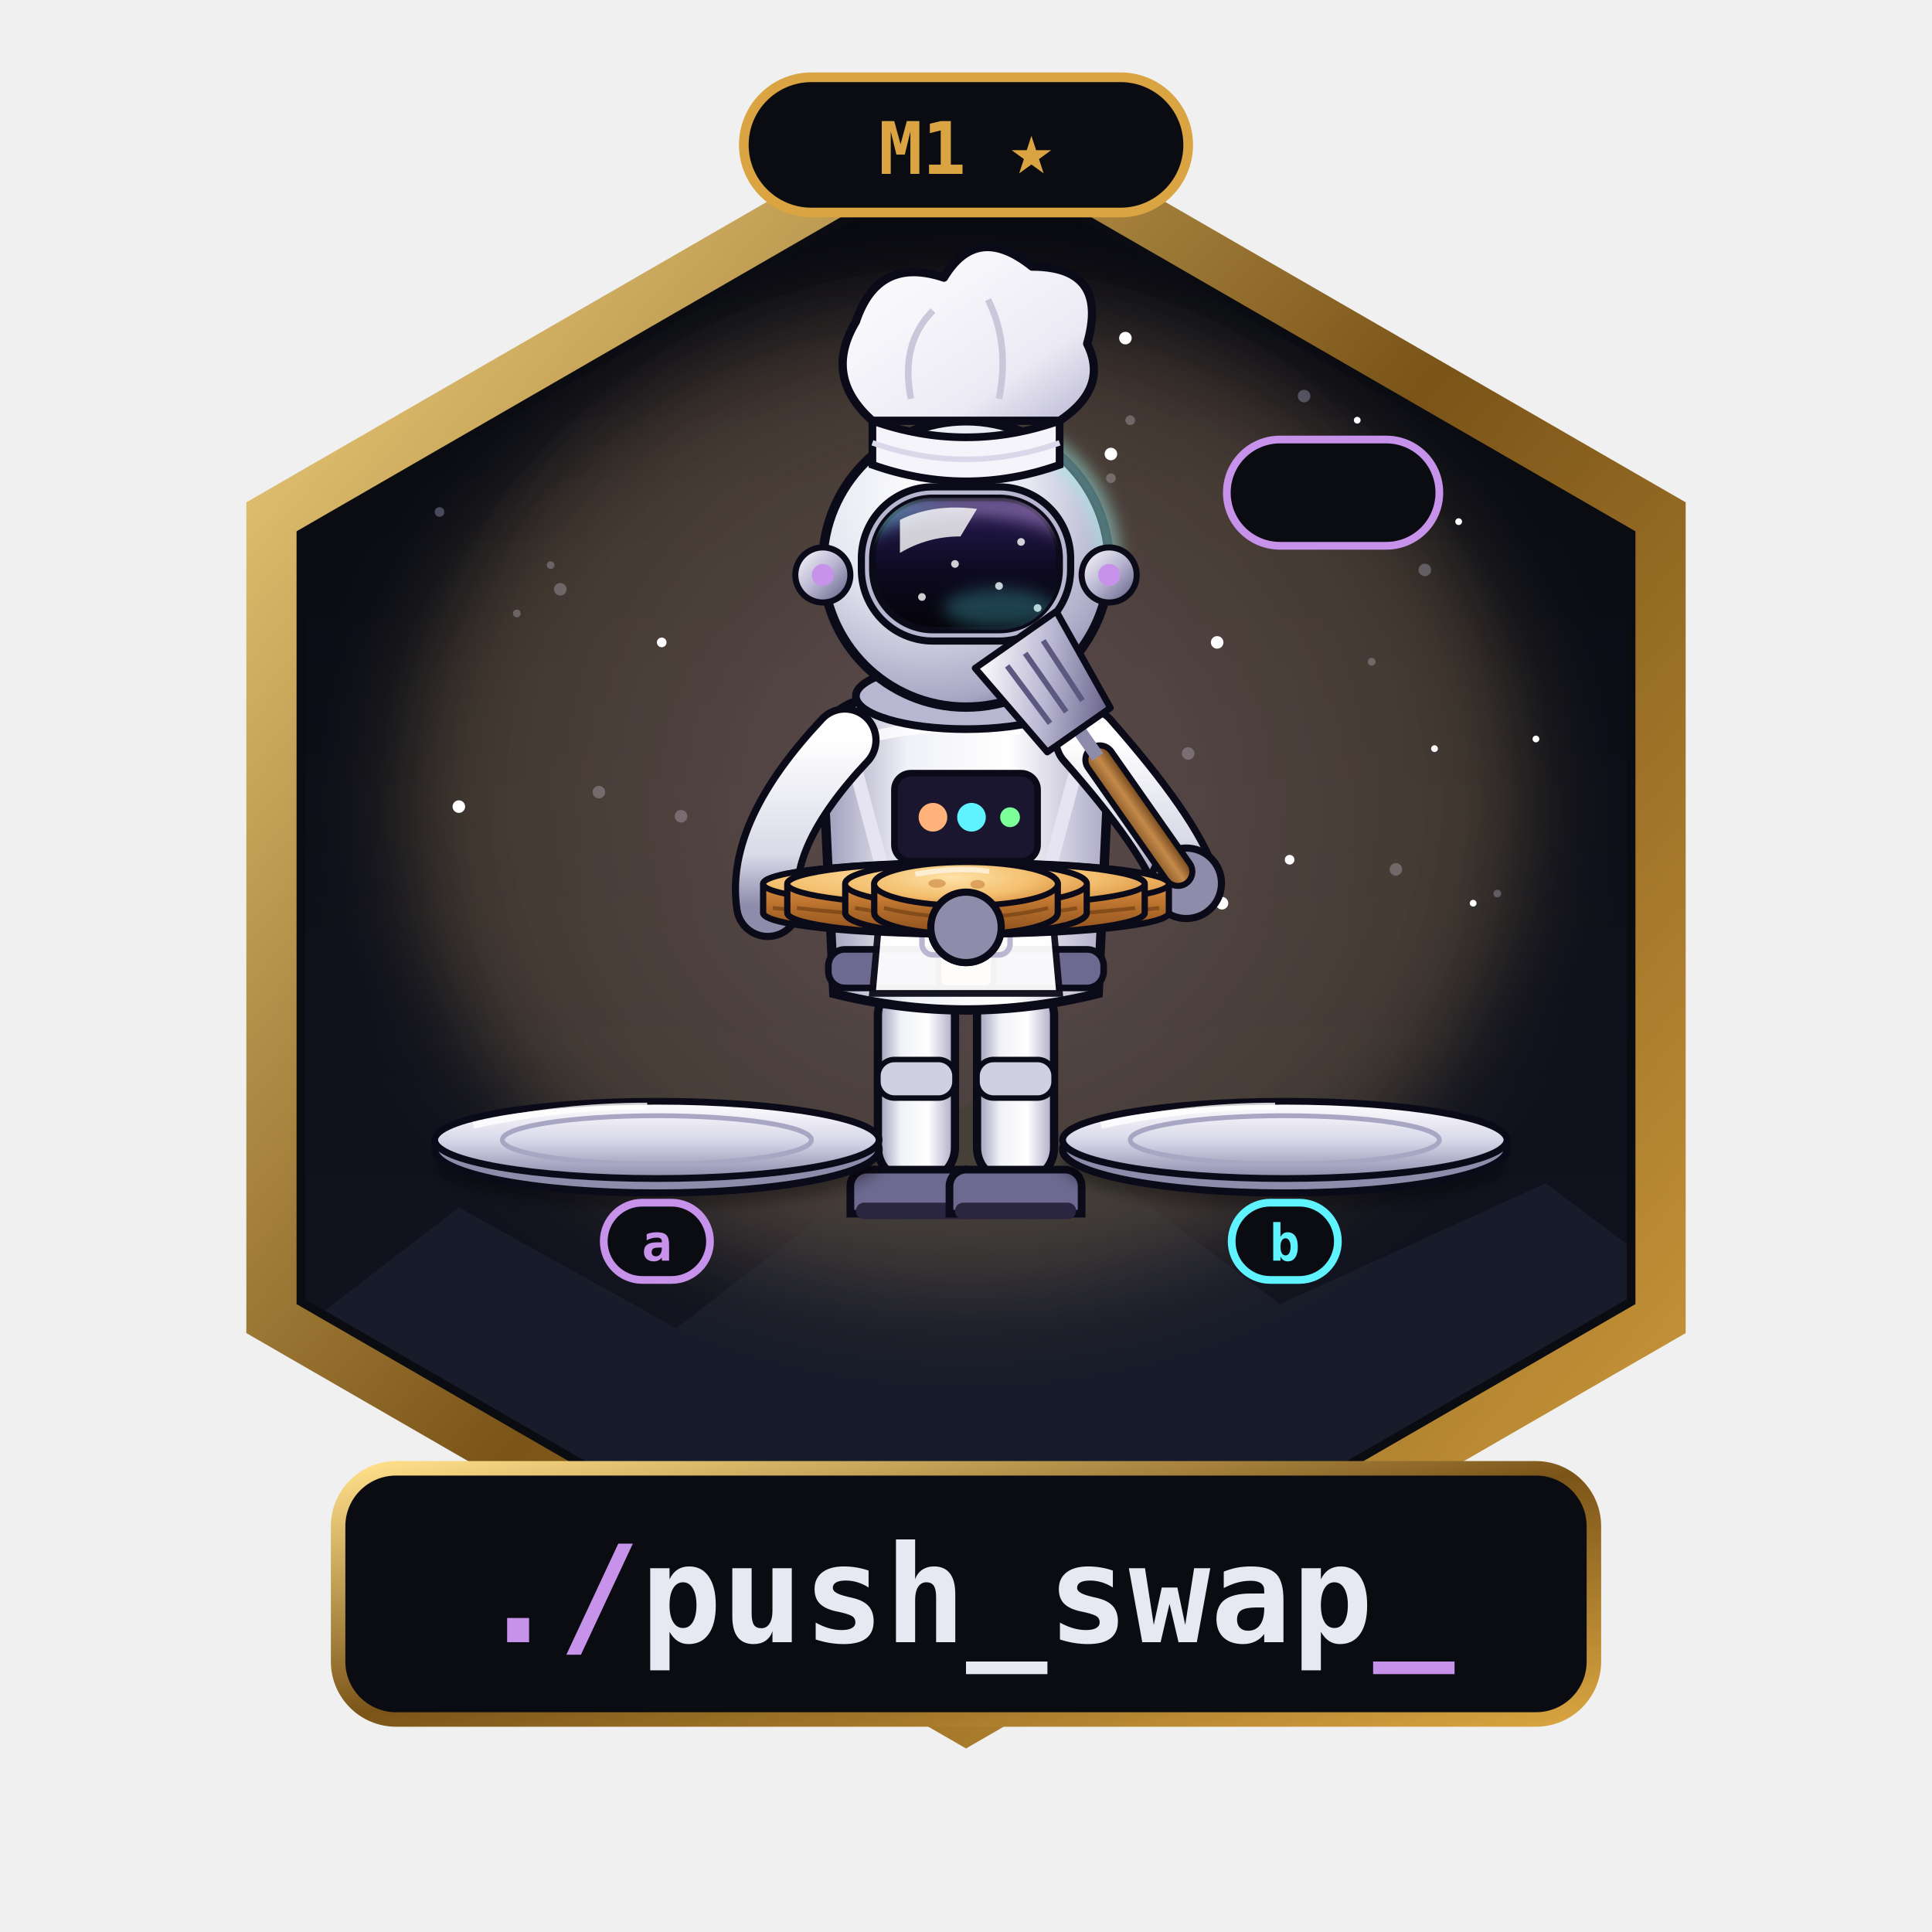
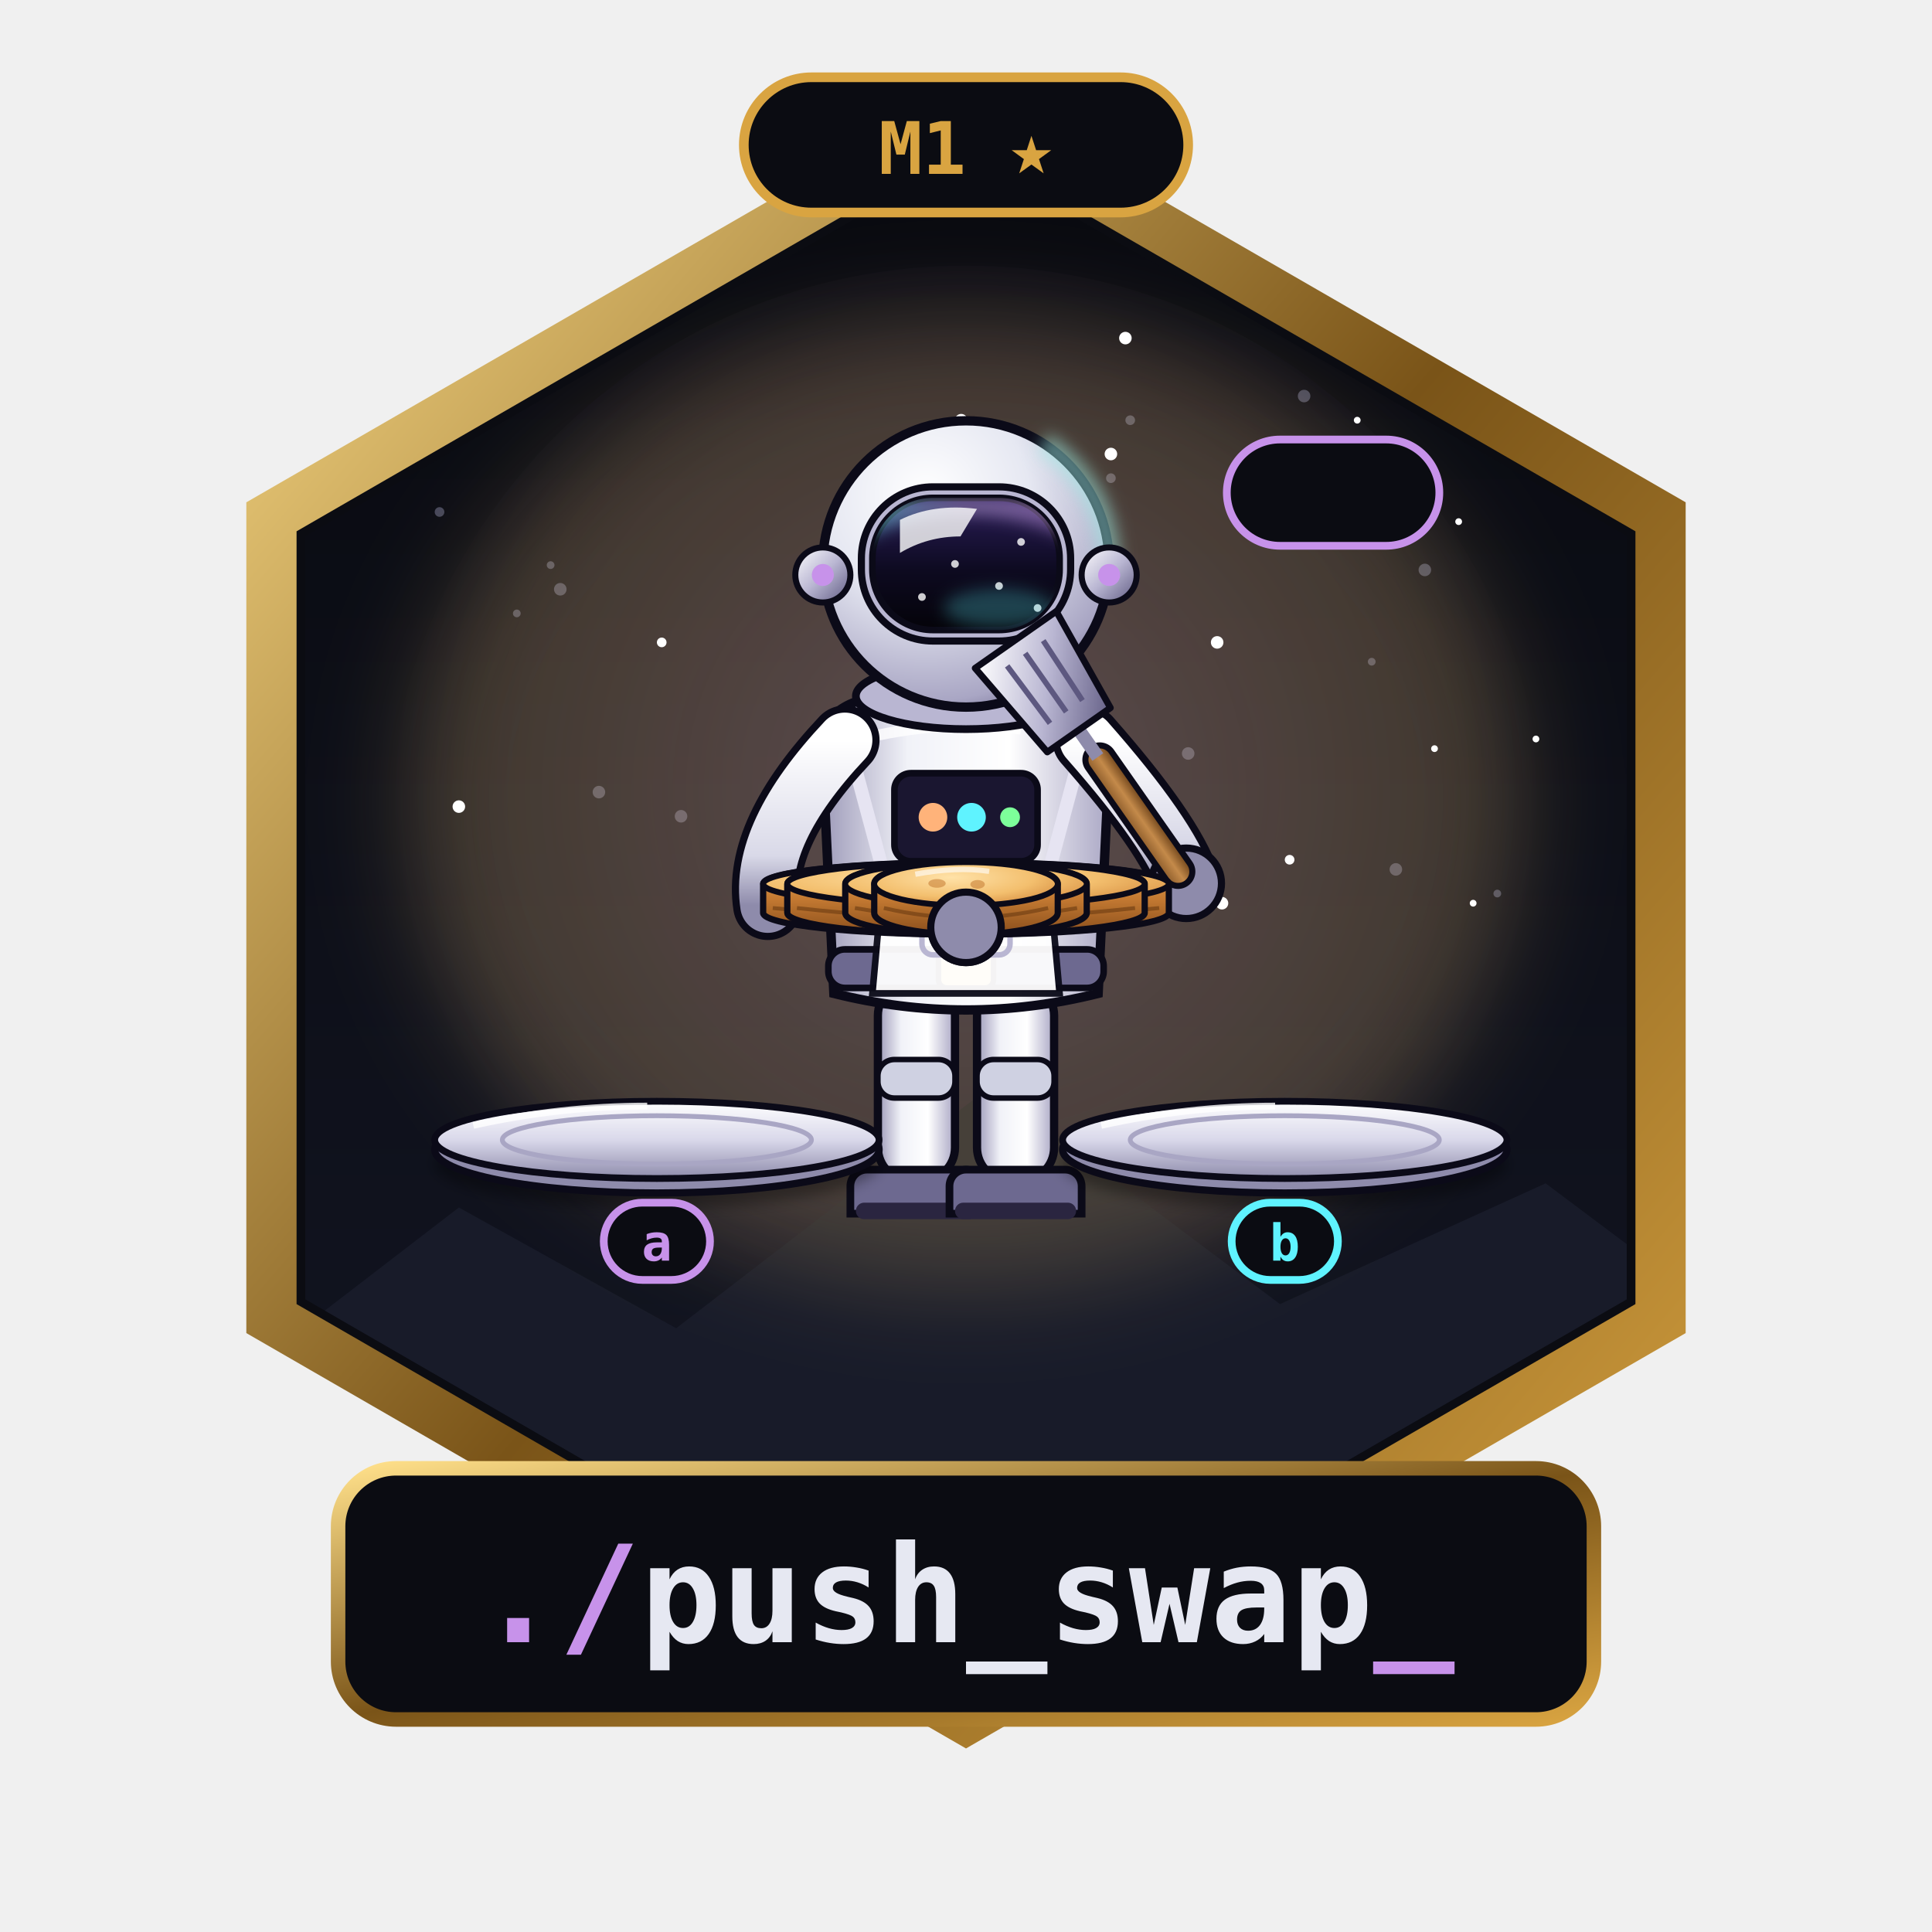
<svg xmlns="http://www.w3.org/2000/svg" viewBox="0 0 400 400" width="400" height="400">
  <defs>
    <linearGradient id="sky" x1="0" y1="0" x2="0" y2="1">
      <stop offset="0" stop-color="#07080d" />
      <stop offset="1" stop-color="#151827" />
    </linearGradient>
    <linearGradient id="rim" x1="0" y1="0" x2="1" y2="1">
      <stop offset="0" stop-color="#ffe08a" />
      <stop offset=".5" stop-color="#7a5418" />
      <stop offset="1" stop-color="#d9a441" />
    </linearGradient>
    <radialGradient id="glow" cx=".5" cy=".45" r=".5">
      <stop offset="0" stop-color="#C792EA" stop-opacity=".22" />
      <stop offset="1" stop-color="#C792EA" stop-opacity="0" />
    </radialGradient>
    <clipPath id="in">
      <polygon points="200.0,32.0 336.8,111.0 336.8,269.0 200.0,348.0 63.2,269.0 63.2,111.0" />
    </clipPath>
    <style>
      .st{fill:#cfd3ff;opacity:.3;animation:tw 4s ease-in-out infinite}
      @keyframes tw{50%{opacity:.9}}
      .cur{animation:bl 1.1s steps(1) infinite} @keyframes bl{50%{opacity:0}}
      .sw{animation:sw 3s ease-in-out infinite;transform-box:view-box}
      @keyframes sw{0%,100%{transform:rotate(-3deg)}50%{transform:rotate(3deg)}}
      .bob{animation:bob 2.4s ease-in-out infinite} @keyframes bob{50%{transform:translateY(3px)}}
      .flick{animation:fl .35s ease-in-out infinite alternate;transform-box:fill-box;transform-origin:50% 0}
      @keyframes fl{to{transform:scaleY(.82)}}
      @keyframes spin{to{transform:rotate(360deg)}}
      .mono{font-family:'Fira Code','JetBrains Mono',Consolas,monospace}
    </style>
  </defs>
  <polygon points="200.0,18.0 349.0,104.0 349.0,276.0 200.0,362.0 51.0,276.0 51.0,104.0" fill="url(#rim)" stroke-linejoin="round" />
  <polygon points="200.0,30.0 338.6,110.0 338.6,270.0 200.0,350.0 61.4,270.0 61.4,110.0" fill="#0b0c12" />
  <g clip-path="url(#in)">
    <rect width="400" height="400" fill="url(#sky)" />
    <circle cx="200" cy="175" r="120" fill="url(#glow)" />
    <circle class="st" style="animation-delay:2.1s" cx="91" cy="106" r="1" />
    <circle class="st" style="animation-delay:2.0s" cx="289" cy="180" r="1.3" />
    <circle class="st" style="animation-delay:2.4s" cx="116" cy="122" r="1.3" />
    <circle class="st" style="animation-delay:1.3s" cx="230" cy="99" r="1" />
    <circle class="st" style="animation-delay:1.2s" cx="182" cy="109" r="1" />
    <circle class="st" style="animation-delay:1.8s" cx="141" cy="169" r="1.3" />
    <circle class="st" style="animation-delay:3.3s" cx="124" cy="164" r="1.3" />
    <circle class="st" style="animation-delay:1.6s" cx="114" cy="117" r="0.8" />
    <circle class="st" style="animation-delay:2.6s" cx="284" cy="137" r="0.8" />
    <circle class="st" style="animation-delay:3.0s" cx="270" cy="82" r="1.3" />
    <circle class="st" style="animation-delay:0.7s" cx="310" cy="185" r="0.8" />
    <circle class="st" style="animation-delay:0.5s" cx="246" cy="156" r="1.3" />
    <circle class="st" style="animation-delay:3.1s" cx="187" cy="156" r="1.3" />
    <circle class="st" style="animation-delay:1.8s" cx="107" cy="127" r="0.8" />
    <circle class="st" style="animation-delay:3.4s" cx="295" cy="118" r="1.3" />
    <circle class="st" style="animation-delay:2.6s" cx="234" cy="87" r="1" />
    <path d="M30 300 L95 250 L140 275 L205 225 L265 270 L320 245 L380 290 L380 400 L30 400 Z" fill="#181b29" />
    <path d="M30 330 Q120 300 200 320 T380 315 L380 400 L30 400 Z" fill="#0f111a" />
  </g>
  <g transform="translate(200,186) scale(1.0)">
    <defs>
      <clipPath id="hps">
        <polygon points="0.0,-154.0 136.8,-75.0 136.8,83.0 0.0,162.0 -136.8,83.0 -136.8,-75.0" />
      </clipPath>
    </defs>
    <g clip-path="url(#hps)">
      <defs>
        <filter id="p2" x="-50%" y="-50%" width="200%" height="200%">
          <feGaussianBlur stdDeviation="1.4" />
        </filter>
        <filter id="p4" x="-50%" y="-50%" width="200%" height="200%">
          <feGaussianBlur stdDeviation="3" />
        </filter>
        <filter id="p10" x="-80%" y="-80%" width="260%" height="260%">
          <feGaussianBlur stdDeviation="10" />
        </filter>
        <linearGradient id="pkSide" x1="0" y1="0" x2="0" y2="1">
          <stop offset="0" stop-color="#e9a65a" />
          <stop offset=".5" stop-color="#c47a32" />
          <stop offset="1" stop-color="#8a4e1c" />
        </linearGradient>
        <radialGradient id="pkTop" cx=".42" cy=".35" r=".75">
          <stop offset="0" stop-color="#ffe2a8" />
          <stop offset=".6" stop-color="#f3bf6e" />
          <stop offset="1" stop-color="#d48a3e" />
        </radialGradient>
        <linearGradient id="plate" x1="0" y1="0" x2="0" y2="1">
          <stop offset="0" stop-color="#ffffff" />
          <stop offset=".5" stop-color="#d9d8ea" />
          <stop offset="1" stop-color="#8e8bab" />
        </linearGradient>
        <linearGradient id="suitW" x1="0" y1="0" x2="1" y2="0">
          <stop offset="0" stop-color="#9c99b8" />
          <stop offset=".3" stop-color="#f1f2f8" />
          <stop offset=".65" stop-color="#ffffff" />
          <stop offset="1" stop-color="#a9a6c4" />
        </linearGradient>
        <linearGradient id="suitV" x1="0" y1="0" x2="0" y2="1">
          <stop offset="0" stop-color="#ffffff" />
          <stop offset=".7" stop-color="#d9d9e8" />
          <stop offset="1" stop-color="#8e8bab" />
        </linearGradient>
        <radialGradient id="helm" cx=".36" cy=".26" r=".9">
          <stop offset="0" stop-color="#ffffff" />
          <stop offset=".4" stop-color="#e6e8f2" />
          <stop offset=".8" stop-color="#a9a6c4" />
          <stop offset="1" stop-color="#57527a" />
        </radialGradient>
        <linearGradient id="vis" x1="0" y1="0" x2="0" y2="1">
          <stop offset="0" stop-color="#2a1d58" />
          <stop offset=".55" stop-color="#0d0a20" />
          <stop offset="1" stop-color="#040309" />
        </linearGradient>
        <linearGradient id="visband" x1="0" y1="0" x2="1" y2="0">
          <stop offset="0" stop-color="#5ff3ff" />
          <stop offset=".5" stop-color="#e3c6f7" />
          <stop offset="1" stop-color="#C792EA" />
        </linearGradient>
        <linearGradient id="hat" x1="0" y1="0" x2="1" y2="1">
          <stop offset="0" stop-color="#ffffff" />
          <stop offset=".7" stop-color="#ecebf5" />
          <stop offset="1" stop-color="#b9b6d2" />
        </linearGradient>
        <linearGradient id="steel" x1="0" y1="0" x2="1" y2="1">
          <stop offset="0" stop-color="#ffffff" />
          <stop offset=".5" stop-color="#b9b6d2" />
          <stop offset="1" stop-color="#5d5880" />
        </linearGradient>
        <linearGradient id="wood" x1="0" y1="0" x2="1" y2="0">
          <stop offset="0" stop-color="#8a5a2a" />
          <stop offset=".5" stop-color="#c48a4a" />
          <stop offset="1" stop-color="#6a4018" />
        </linearGradient>
        <radialGradient id="lensG" cx=".35" cy=".3" r=".8">
          <stop offset="0" stop-color="#ffffff" stop-opacity=".7" />
          <stop offset=".6" stop-color="#9fe8ff" stop-opacity=".15" />
          <stop offset="1" stop-color="#36d6e7" stop-opacity=".45" />
        </radialGradient>
        <linearGradient id="syrup" x1="0" y1="0" x2="0" y2="1">
          <stop offset="0" stop-color="#d9822b" />
          <stop offset="1" stop-color="#8a3e0e" />
        </linearGradient>
      </defs>
      <ellipse cx="0" cy="-20" rx="116" ry="100" fill="#ffd27a" opacity=".2" filter="url(#p10)" />
      <circle cx="-63" cy="-53" r="1" fill="#fff">
        <animate attributeName="opacity" values=".2;.9;.2" keyTimes="0;.5;1" dur="3.832s" repeatCount="indefinite" />
      </circle>
      <circle cx="-6" cy="-47" r="1.3" fill="#fff">
        <animate attributeName="opacity" values=".2;.9;.2" keyTimes="0;.5;1" dur="2.026s" repeatCount="indefinite" />
      </circle>
      <circle cx="81" cy="-99" r="0.7" fill="#fff">
        <animate attributeName="opacity" values=".2;.9;.2" keyTimes="0;.5;1" dur="2.383s" repeatCount="indefinite" />
      </circle>
      <circle cx="52" cy="-53" r="1.3" fill="#fff">
        <animate attributeName="opacity" values=".2;.9;.2" keyTimes="0;.5;1" dur="2.953s" repeatCount="indefinite" />
      </circle>
      <circle cx="33" cy="-116" r="1.3" fill="#fff">
        <animate attributeName="opacity" values=".2;.9;.2" keyTimes="0;.5;1" dur="2.303s" repeatCount="indefinite" />
      </circle>
      <circle cx="102" cy="-78" r="0.7" fill="#fff">
        <animate attributeName="opacity" values=".2;.9;.2" keyTimes="0;.5;1" dur="3.343s" repeatCount="indefinite" />
      </circle>
      <circle cx="-105" cy="-19" r="1.3" fill="#fff">
        <animate attributeName="opacity" values=".2;.9;.2" keyTimes="0;.5;1" dur="2.086s" repeatCount="indefinite" />
      </circle>
      <circle cx="67" cy="-8" r="1" fill="#fff">
        <animate attributeName="opacity" values=".2;.9;.2" keyTimes="0;.5;1" dur="2.945s" repeatCount="indefinite" />
      </circle>
      <circle cx="53" cy="1" r="1.3" fill="#fff">
        <animate attributeName="opacity" values=".2;.9;.2" keyTimes="0;.5;1" dur="3.576s" repeatCount="indefinite" />
      </circle>
      <circle cx="-18" cy="-23" r="1.3" fill="#fff">
        <animate attributeName="opacity" values=".2;.9;.2" keyTimes="0;.5;1" dur="2.889s" repeatCount="indefinite" />
      </circle>
      <circle cx="105" cy="1" r="0.7" fill="#fff">
        <animate attributeName="opacity" values=".2;.9;.2" keyTimes="0;.5;1" dur="2.072s" repeatCount="indefinite" />
      </circle>
      <circle cx="-1" cy="-99" r="1.3" fill="#fff">
        <animate attributeName="opacity" values=".2;.9;.2" keyTimes="0;.5;1" dur="2.872s" repeatCount="indefinite" />
      </circle>
      <circle cx="30" cy="-92" r="1.3" fill="#fff">
        <animate attributeName="opacity" values=".2;.9;.2" keyTimes="0;.5;1" dur="3.667s" repeatCount="indefinite" />
      </circle>
      <circle cx="18" cy="-55" r="1" fill="#fff">
        <animate attributeName="opacity" values=".2;.9;.2" keyTimes="0;.5;1" dur="3.169s" repeatCount="indefinite" />
      </circle>
      <circle cx="97" cy="-31" r="0.7" fill="#fff">
        <animate attributeName="opacity" values=".2;.9;.2" keyTimes="0;.5;1" dur="3.713s" repeatCount="indefinite" />
      </circle>
      <circle cx="118" cy="-33" r="0.7" fill="#fff">
        <animate attributeName="opacity" values=".2;.9;.2" keyTimes="0;.5;1" dur="3.397s" repeatCount="indefinite" />
      </circle>
      <g transform="translate(0,6) scale(1.14)">
        <rect x="-16" y="10" width="14" height="36" rx="6" fill="url(#suitW)" stroke="#0b0a18" stroke-width="1.5" />
        <rect x="-16" y="24" width="14" height="7" rx="3" fill="#cfd1e2" stroke="#0b0a18" stroke-width="1" />
        <path d="M-18 44 h 18 a3 3 0 0 1 3 3 v 5 h -24 v -5 a3 3 0 0 1 3 -3 Z" fill="#6d6990" stroke="#0b0a18" stroke-width="1.4" />
        <rect x="-20" y="50" width="22" height="3" rx="1.5" fill="#2a2540" />
        <rect x="2" y="10" width="14" height="36" rx="6" fill="url(#suitW)" stroke="#0b0a18" stroke-width="1.5" />
        <rect x="2" y="24" width="14" height="7" rx="3" fill="#cfd1e2" stroke="#0b0a18" stroke-width="1" />
        <path d="M0 44 h 18 a3 3 0 0 1 3 3 v 5 h -24 v -5 a3 3 0 0 1 3 -3 Z" fill="#6d6990" stroke="#0b0a18" stroke-width="1.4" />
        <rect x="-2" y="50" width="22" height="3" rx="1.5" fill="#2a2540" />
        <path d="M-26 -30 Q -28 -40 -16 -42 L 16 -42 Q 28 -40 26 -30 L 24 12 Q 0 18 -24 12 Z" fill="url(#suitW)" stroke="#0b0a18" stroke-width="1.7" />
        <path d="M-20 -34 Q -4 -38 10 -36" fill="none" stroke="#fff" stroke-width="2" opacity=".8" />
        <path d="M-24 6 Q 0 12 24 6" fill="none" stroke="#8e8bab" stroke-width="1.2" opacity=".7" />
        <rect x="-25" y="4" width="50" height="7" rx="3" fill="#6d6990" stroke="#0b0a18" stroke-width="1.2" />
        <rect x="-5" y="4" width="10" height="7" rx="1.5" fill="#ffd27a" stroke="#0b0a18" stroke-width="1" />
        <rect x="-13" y="-28" width="26" height="16" rx="3" fill="#1a1630" stroke="#0b0a18" stroke-width="1.2" />
        <circle cx="-6" cy="-20" r="2.6" fill="#ffb37a" />
        <circle cx="1" cy="-20" r="2.6" fill="#5ff3ff" />
        <circle cx="8" cy="-20" r="1.8" fill="#7dff9a">
          <animate attributeName="opacity" values="1;.2;1" keyTimes="0;.5;1" dur="1.2s" repeatCount="indefinite" />
        </circle>
        <path d="M-15 -10 L 15 -10 L 17 12 L -17 12 Z" fill="#ffffff" stroke="#0b0a18" stroke-width="1.2" opacity=".95" />
        <path d="M-15 -10 L -22 -36 M 15 -10 L 22 -36" stroke="#e6e4f2" stroke-width="2.4" />
        <rect x="-8" y="-4" width="16" height="9" rx="2" fill="none" stroke="#b9b6d2" stroke-width="1" />
        <text class="mono" x="0" y="3.2" text-anchor="middle" font-size="6" font-weight="900" fill="#6b3fa0">42</text>
        <path d="M-22 -34 Q -38.0 -17.0 -36 -4" fill="none" stroke="#0b0a18" stroke-width="12.6" stroke-linecap="round">
          <animate attributeName="d" values="M-22 -34 Q -38.0 -17.0 -36 -4;M-22 -34 Q -38.0 -17.0 -36 -4;M-22 -34 Q -37.0 -12.0 -34 6;M-22 -34 Q -38.0 -28.0 -36 -26;M-22 -34 Q -38.0 -17.0 -36 -4;M-22 -34 Q -38.0 -17.0 -36 -4" keyTimes="0;0.59;0.61;0.67;0.71;1" dur="10.0s" repeatCount="indefinite" calcMode="spline" keySplines=".4 0 .6 1;.4 0 .6 1;.4 0 .6 1;.4 0 .6 1;.4 0 .6 1" />
        </path>
        <path d="M-22 -34 Q -38.0 -17.0 -36 -4" fill="none" stroke="url(#suitV)" stroke-width="10" stroke-linecap="round">
          <animate attributeName="d" values="M-22 -34 Q -38.0 -17.0 -36 -4;M-22 -34 Q -38.0 -17.0 -36 -4;M-22 -34 Q -37.0 -12.0 -34 6;M-22 -34 Q -38.0 -28.0 -36 -26;M-22 -34 Q -38.0 -17.0 -36 -4;M-22 -34 Q -38.0 -17.0 -36 -4" keyTimes="0;0.59;0.61;0.67;0.71;1" dur="10.0s" repeatCount="indefinite" calcMode="spline" keySplines=".4 0 .6 1;.4 0 .6 1;.4 0 .6 1;.4 0 .6 1;.4 0 .6 1" />
        </path>
        <g>
          <animateTransform attributeName="transform" type="translate" values="-36 -4;-36 -4;-34 6;-36 -26;-36 -4;-36 -4" keyTimes="0;0.59;0.61;0.67;0.71;1" dur="10.0s" repeatCount="indefinite" calcMode="spline" keySplines=".4 0 .6 1;.4 0 .6 1;.4 0 .6 1;.4 0 .6 1;.4 0 .6 1" />
          <circle r="6.4" fill="#8e8bab" stroke="#0b0a18" stroke-width="1.3" />
        </g>
        <ellipse cx="0" cy="-42" rx="20" ry="6" fill="#b9b6d2" stroke="#0b0a18" stroke-width="1.4" />
        <circle cx="0" cy="-66" r="26" fill="url(#helm)" stroke="#0b0a18" stroke-width="1.7" />
        <path d="M14 -88 A26 26 0 0 1 26 -66" fill="none" stroke="#9ff0e6" stroke-width="4" opacity=".55" filter="url(#p2)" />
        <rect x="-19" y="-80" width="38" height="28" rx="13" fill="#b9b6d2" stroke="#0b0a18" stroke-width="1.3" />
        <rect x="-17" y="-78" width="34" height="24" rx="11" fill="url(#vis)" stroke="#0b0a18" stroke-width="1.2" />
        <clipPath id="vclipC">
          <rect x="-17" y="-78" width="34" height="24" rx="11" />
        </clipPath>
        <g clip-path="url(#vclipC)">
          <path d="M-20 -70 Q 0 -80 20 -70 L 20 -78 L -20 -78 Z" fill="url(#visband)" opacity=".45" filter="url(#p2)" />
          <path d="M-12 -74 Q -6 -77 2 -76 L -1 -71 Q -7 -71 -12 -68 Z" fill="#fff" opacity=".8" />
          <circle cx="6" cy="-62" r=".7" fill="#fff" opacity=".8" />
          <circle cx="10" cy="-70" r=".7" fill="#fff" opacity=".8" />
          <circle cx="-8" cy="-60" r=".7" fill="#fff" opacity=".8" />
          <circle cx="13" cy="-58" r=".7" fill="#fff" opacity=".8" />
          <circle cx="-2" cy="-66" r=".7" fill="#fff" opacity=".8" />
          <ellipse cx="6" cy="-58" rx="10" ry="3.5" fill="#5ff3ff" opacity=".25" filter="url(#p2)" />
        </g>
        <circle cx="-26" cy="-64" r="5" fill="url(#steel)" stroke="#0b0a18" stroke-width="1.1" />
        <circle cx="-26" cy="-64" r="2" fill="#C792EA" />
        <circle cx="26" cy="-64" r="5" fill="url(#steel)" stroke="#0b0a18" stroke-width="1.1" />
        <circle cx="26" cy="-64" r="2" fill="#C792EA" />
-         <path d="M-17 -92 Q -26 -100 -20 -110 Q -16 -122 -4 -118 Q 2 -128 12 -120 Q 26 -120 22 -106 Q 26 -98 17 -92 Z" fill="url(#hat)" stroke="#0b0a18" stroke-width="1.5" stroke-linejoin="round" />
-         <path d="M-10 -96 Q -12 -106 -6 -112 M 6 -96 Q 8 -106 4 -114" fill="none" stroke="#c9c7da" stroke-width="1.2" />
-         <path d="M-17 -92 Q 0 -86 17 -92 L 17 -84 Q 0 -78 -17 -84 Z" fill="#f5f4fb" stroke="#0b0a18" stroke-width="1.4" />
-         <path d="M-17 -88 Q 0 -82 17 -88" fill="none" stroke="#d9d8ea" stroke-width="1" />
        <g>
          <animateTransform attributeName="transform" type="rotate" values="0 22 -34;0 22 -34;-28 22 -34;0 22 -34;0 22 -34;-28 22 -34;0 22 -34;0 22 -34;-28 22 -34;0 22 -34;0 22 -34;-28 22 -34;0 22 -34;0 22 -34;-28 22 -34;0 22 -34;0 22 -34" keyTimes="0;0.03;0.07;0.104;0.14;0.18;0.214;0.25;0.29;0.324;0.36;0.4;0.434;0.47;0.51;0.544;1" dur="10.0s" repeatCount="indefinite" />
          <path d="M22 -34 Q 37.0 -17.0 40 -8" fill="none" stroke="#0b0a18" stroke-width="12.6" stroke-linecap="round" />
          <path d="M22 -34 Q 37.0 -17.0 40 -8" fill="none" stroke="url(#suitV)" stroke-width="10" stroke-linecap="round" />
          <path d="M22 -34 Q 37.0 -17.0 40 -8" fill="none" stroke="#fff" stroke-width="2" stroke-linecap="round" opacity=".55" transform="translate(-1.5,-1.5)" />
          <circle cx="40" cy="-8" r="6.4" fill="#8e8bab" stroke="#0b0a18" stroke-width="1.3" />
          <g transform="translate(40,-8) rotate(-35)">
            <rect x="-2.6" y="-30" width="5.2" height="30" rx="2.6" fill="url(#wood)" stroke="#0b0a18" stroke-width="1.1" />
            <rect x="-1.2" y="-34" width="2.4" height="6" fill="#8e8bab" />
            <path d="M-9 -54 L 9 -54 L 7 -34 L -7 -34 Z" fill="url(#steel)" stroke="#0b0a18" stroke-width="1.2" stroke-linejoin="round" />
            <line x1="-4" y1="-51" x2="-3.6" y2="-38" stroke="#5d5880" stroke-width="1" />
            <line x1="0" y1="-51" x2="0.0" y2="-38" stroke="#5d5880" stroke-width="1" />
            <line x1="4" y1="-51" x2="3.6" y2="-38" stroke="#5d5880" stroke-width="1" />
          </g>
        </g>
      </g>
      <ellipse cx="-64" cy="55" rx="46" ry="9" fill="#000" opacity=".35" filter="url(#p2)" />
      <ellipse cx="-64" cy="52" rx="46" ry="9" fill="#8e8bab" stroke="#0b0a18" stroke-width="1.5" />
      <ellipse cx="-64" cy="50" rx="46" ry="8" fill="url(#plate)" stroke="#0b0a18" stroke-width="1.4" />
      <ellipse cx="-64" cy="50" rx="32" ry="5" fill="none" stroke="#a9a6c4" stroke-width="1" />
      <path d="M-102 47 Q -84 43 -66 43" fill="none" stroke="#fff" stroke-width="1.4" opacity=".8" />
      <g transform="translate(-64,71)">
        <rect x="-11" y="-8" width="22" height="16" rx="8" fill="#0b0c12" stroke="#C792EA" stroke-width="1.6" />
        <text class="mono" x="0" y="4" text-anchor="middle" font-size="10.5" font-weight="900" fill="#C792EA">a</text>
      </g>
      <ellipse cx="66" cy="55" rx="46" ry="9" fill="#000" opacity=".35" filter="url(#p2)" />
      <ellipse cx="66" cy="52" rx="46" ry="9" fill="#8e8bab" stroke="#0b0a18" stroke-width="1.5" />
      <ellipse cx="66" cy="50" rx="46" ry="8" fill="url(#plate)" stroke="#0b0a18" stroke-width="1.4" />
      <ellipse cx="66" cy="50" rx="32" ry="5" fill="none" stroke="#a9a6c4" stroke-width="1" />
      <path d="M28 47 Q 46 43 64 43" fill="none" stroke="#fff" stroke-width="1.4" opacity=".8" />
      <g transform="translate(66,71)">
        <rect x="-11" y="-8" width="22" height="16" rx="8" fill="#0b0c12" stroke="#5ff3ff" stroke-width="1.6" />
        <text class="mono" x="0" y="4" text-anchor="middle" font-size="10.5" font-weight="900" fill="#5ff3ff">b</text>
      </g>
      <g>
        <animate attributeName="opacity" values="0;1;1;0;0" keyTimes="0;0.03;0.94;0.975;1" dur="10.0s" repeatCount="indefinite" />
        <g>
          <animateTransform attributeName="transform" type="translate" values="-64 46;-64 46;-64 46" keyTimes="0;0.94;1" dur="10.0s" repeatCount="indefinite" calcMode="spline" keySplines=".4 0 .6 1;.4 0 .6 1" />
          <g>
            <animateTransform attributeName="transform" type="rotate" values="0;0;0" keyTimes="0;0.94;1" dur="10.0s" repeatCount="indefinite" />
            <path d="M-42.0 -3 A42.0 4.5 0 0 1 42.0 -3 L 42.0 3 A42.0 4.5 0 0 1 -42.0 3 Z" fill="url(#pkSide)" stroke="#0b0a18" stroke-width="1.3" />
            <path d="M-40.0 2 Q 0 6 40.0 2" fill="none" stroke="#6a3a10" stroke-width=".8" opacity=".6" />
            <ellipse cx="0" cy="-3" rx="42.0" ry="4.5" fill="url(#pkTop)" stroke="#0b0a18" stroke-width="1.2" />
            <ellipse cx="-13.3" cy="-4.2" rx="1.9" ry=".9" fill="#c47a32" opacity=".55" />
            <ellipse cx="-17.4" cy="-4.2" rx="1.9" ry=".9" fill="#c47a32" opacity=".55" />
            <ellipse cx="21.1" cy="-2.5" rx="2.3" ry=".9" fill="#c47a32" opacity=".55" />
            <ellipse cx="-14.0" cy="-3.1" rx="1.7" ry=".9" fill="#c47a32" opacity=".55" />
            <ellipse cx="-16.5" cy="-4.1" rx="1.7" ry=".9" fill="#c47a32" opacity=".55" />
            <ellipse cx="21.5" cy="-2.4" rx="2.4" ry=".9" fill="#c47a32" opacity=".55" />
            <path d="M-23.1 -5 Q -4.2 -6.6 10.5 -5.6" fill="none" stroke="#fff" stroke-width="1.1" opacity=".6" />
          </g>
        </g>
        <g>
          <animateTransform attributeName="transform" type="translate" values="-64 35;-64 35;-30.0 7.5;-64 24;-64 24;-64 24;-64 24" keyTimes="0;0.27;0.315;0.36;0.36;0.94;1" dur="10.0s" repeatCount="indefinite" calcMode="spline" keySplines=".4 0 .6 1;.4 0 .6 1;.4 0 .6 1;.4 0 .6 1;.4 0 .6 1;.4 0 .6 1" />
          <g>
            <animateTransform attributeName="transform" type="rotate" values="0;0;0;0;0;0;0" keyTimes="0;0.27;0.315;0.36;0.36;0.94;1" dur="10.0s" repeatCount="indefinite" />
            <path d="M-31.0 -3 A31.0 4.5 0 0 1 31.0 -3 L 31.0 3 A31.0 4.5 0 0 1 -31.0 3 Z" fill="url(#pkSide)" stroke="#0b0a18" stroke-width="1.3" />
            <path d="M-29.0 2 Q 0 6 29.0 2" fill="none" stroke="#6a3a10" stroke-width=".8" opacity=".6" />
            <ellipse cx="0" cy="-3" rx="31.0" ry="4.5" fill="url(#pkTop)" stroke="#0b0a18" stroke-width="1.2" />
            <ellipse cx="12.8" cy="-2.6" rx="1.9" ry=".9" fill="#c47a32" opacity=".55" />
            <ellipse cx="-9.0" cy="-3.2" rx="1.9" ry=".9" fill="#c47a32" opacity=".55" />
            <ellipse cx="10.6" cy="-3.7" rx="2.0" ry=".9" fill="#c47a32" opacity=".55" />
            <ellipse cx="3.1" cy="-2.2" rx="2.0" ry=".9" fill="#c47a32" opacity=".55" />
            <path d="M-17.1 -5 Q -3.1 -6.6 7.8 -5.6" fill="none" stroke="#fff" stroke-width="1.1" opacity=".6" />
          </g>
        </g>
        <g>
          <animateTransform attributeName="transform" type="translate" values="-64 24;-64 24;-98.0 7.5;-64 35;-64 35;-64 35;-64 35" keyTimes="0;0.27;0.315;0.36;0.36;0.94;1" dur="10.0s" repeatCount="indefinite" calcMode="spline" keySplines=".4 0 .6 1;.4 0 .6 1;.4 0 .6 1;.4 0 .6 1;.4 0 .6 1;.4 0 .6 1" />
          <g>
            <animateTransform attributeName="transform" type="rotate" values="0;0;0;0;0;0;0" keyTimes="0;0.27;0.315;0.36;0.36;0.94;1" dur="10.0s" repeatCount="indefinite" />
            <path d="M-37.0 -3 A37.0 4.5 0 0 1 37.0 -3 L 37.0 3 A37.0 4.5 0 0 1 -37.0 3 Z" fill="url(#pkSide)" stroke="#0b0a18" stroke-width="1.3" />
            <path d="M-35.0 2 Q 0 6 35.0 2" fill="none" stroke="#6a3a10" stroke-width=".8" opacity=".6" />
            <ellipse cx="0" cy="-3" rx="37.0" ry="4.5" fill="url(#pkTop)" stroke="#0b0a18" stroke-width="1.2" />
            <ellipse cx="-16.2" cy="-2.4" rx="2.3" ry=".9" fill="#c47a32" opacity=".55" />
            <ellipse cx="-10.9" cy="-3.2" rx="1.9" ry=".9" fill="#c47a32" opacity=".55" />
            <ellipse cx="6.7" cy="-2.5" rx="1.5" ry=".9" fill="#c47a32" opacity=".55" />
            <ellipse cx="-20.9" cy="-2.4" rx="1.9" ry=".9" fill="#c47a32" opacity=".55" />
            <ellipse cx="11.6" cy="-4.4" rx="1.9" ry=".9" fill="#c47a32" opacity=".55" />
            <path d="M-20.4 -5 Q -3.7 -6.6 9.2 -5.6" fill="none" stroke="#fff" stroke-width="1.1" opacity=".6" />
          </g>
        </g>
        <g>
          <animateTransform attributeName="transform" type="translate" values="-64 13;-64 13;1.0 -57.0;66 35;66 35;66 35;1.0 -57.0;-64 13;-64 13;-64 13;-64 13" keyTimes="0;0.16;0.205;0.25;0.251;0.38;0.425;0.47;0.47;0.94;1" dur="10.0s" repeatCount="indefinite" calcMode="spline" keySplines=".4 0 .6 1;.4 0 .6 1;.4 0 .6 1;.4 0 .6 1;.4 0 .6 1;.4 0 .6 1;.4 0 .6 1;.4 0 .6 1;.4 0 .6 1;.4 0 .6 1" />
          <g>
            <animateTransform attributeName="transform" type="rotate" values="0;0;180;360;0;0;180;360;0;0;0" keyTimes="0;0.16;0.205;0.25;0.251;0.38;0.425;0.47;0.47;0.94;1" dur="10.0s" repeatCount="indefinite" />
            <path d="M-25.0 -3 A25.0 4.5 0 0 1 25.0 -3 L 25.0 3 A25.0 4.5 0 0 1 -25.0 3 Z" fill="url(#pkSide)" stroke="#0b0a18" stroke-width="1.3" />
            <path d="M-23.0 2 Q 0 6 23.0 2" fill="none" stroke="#6a3a10" stroke-width=".8" opacity=".6" />
            <ellipse cx="0" cy="-3" rx="25.0" ry="4.5" fill="url(#pkTop)" stroke="#0b0a18" stroke-width="1.2" />
            <ellipse cx="13.7" cy="-2.1" rx="1.5" ry=".9" fill="#c47a32" opacity=".55" />
            <ellipse cx="-12.5" cy="-2.4" rx="2.3" ry=".9" fill="#c47a32" opacity=".55" />
            <ellipse cx="5.1" cy="-3.7" rx="2.1" ry=".9" fill="#c47a32" opacity=".55" />
            <path d="M-13.8 -5 Q -2.5 -6.6 6.2 -5.6" fill="none" stroke="#fff" stroke-width="1.1" opacity=".6" />
          </g>
        </g>
        <g>
          <animateTransform attributeName="transform" type="translate" values="-64 2;-64 2;1.0 -68.0;66 46;66 46;66 46;1.0 -68.0;-64 2;-64 2;-64 2;-64 2" keyTimes="0;0.05;0.095;0.14;0.141;0.49;0.535;0.58;0.581;0.94;1" dur="10.0s" repeatCount="indefinite" calcMode="spline" keySplines=".4 0 .6 1;.4 0 .6 1;.4 0 .6 1;.4 0 .6 1;.4 0 .6 1;.4 0 .6 1;.4 0 .6 1;.4 0 .6 1;.4 0 .6 1;.4 0 .6 1" />
          <g>
            <animateTransform attributeName="transform" type="rotate" values="0;0;180;360;0;0;180;360;0;0;0" keyTimes="0;0.05;0.095;0.14;0.141;0.49;0.535;0.58;0.581;0.94;1" dur="10.0s" repeatCount="indefinite" />
            <path d="M-19.0 -3 A19.0 4.5 0 0 1 19.0 -3 L 19.0 3 A19.0 4.5 0 0 1 -19.0 3 Z" fill="url(#pkSide)" stroke="#0b0a18" stroke-width="1.3" />
            <path d="M-17.0 2 Q 0 6 17.0 2" fill="none" stroke="#6a3a10" stroke-width=".8" opacity=".6" />
            <ellipse cx="0" cy="-3" rx="19.0" ry="4.5" fill="url(#pkTop)" stroke="#0b0a18" stroke-width="1.2" />
            <ellipse cx="-6.0" cy="-3.1" rx="1.8" ry=".9" fill="#c47a32" opacity=".55" />
            <ellipse cx="2.4" cy="-2.9" rx="1.5" ry=".9" fill="#c47a32" opacity=".55" />
            <path d="M-10.5 -5 Q -1.9 -6.6 4.8 -5.6" fill="none" stroke="#fff" stroke-width="1.1" opacity=".6" />
          </g>
        </g>
      </g>
      <g transform="translate(76,-84)">
        <rect x="-22" y="-11" width="44" height="22" rx="11" fill="#0b0c12" stroke="#C792EA" stroke-width="1.6" />
        <text class="mono" x="0" y="4.6" text-anchor="middle" font-size="13" font-weight="900" fill="#5ff3ff" opacity="0">pb<animate attributeName="opacity" values="0;0;1;1;0;0" keyTimes="0;0.04;0.05;0.15;0.16;1" dur="10.0s" repeatCount="indefinite" />
        </text>
        <text class="mono" x="0" y="4.6" text-anchor="middle" font-size="13" font-weight="900" fill="#5ff3ff" opacity="0">pb<animate attributeName="opacity" values="0;0;1;1;0;0" keyTimes="0;0.15;0.16;0.26;0.27;1" dur="10.0s" repeatCount="indefinite" />
        </text>
        <text class="mono" x="0" y="4.6" text-anchor="middle" font-size="13" font-weight="900" fill="#ffd27a" opacity="0">sa<animate attributeName="opacity" values="0;0;1;1;0;0" keyTimes="0;0.26;0.27;0.37;0.38;1" dur="10.0s" repeatCount="indefinite" />
        </text>
        <text class="mono" x="0" y="4.6" text-anchor="middle" font-size="13" font-weight="900" fill="#ff7ad9" opacity="0">pa<animate attributeName="opacity" values="0;0;1;1;0;0" keyTimes="0;0.37;0.38;0.48;0.49;1" dur="10.0s" repeatCount="indefinite" />
        </text>
        <text class="mono" x="0" y="4.6" text-anchor="middle" font-size="13" font-weight="900" fill="#ff7ad9" opacity="0">pa<animate attributeName="opacity" values="0;0;1;1;0;0" keyTimes="0;0.48;0.49;0.63;0.64;1" dur="10.0s" repeatCount="indefinite" />
        </text>
        <text class="mono" x="0" y="5" text-anchor="middle" font-size="13" font-weight="900" fill="#7dff9a" opacity="0">✓<animate attributeName="opacity" values="0;0;1;1;0;0" keyTimes="0;0.63;0.64;0.94;0.97;1" dur="10.0s" repeatCount="indefinite" />
        </text>
      </g>
      <g transform="translate(0,6) scale(1.14)">
        <g>
          <animateTransform attributeName="transform" type="translate" values="-36 -4;-36 -4;-34 6;-36 -26;-36 -4;-36 -4" keyTimes="0;0.59;0.61;0.67;0.71;1" dur="10.0s" repeatCount="indefinite" calcMode="spline" keySplines=".4 0 .6 1;.4 0 .6 1;.4 0 .6 1;.4 0 .6 1;.4 0 .6 1" />
          <g opacity="0">
            <animate attributeName="opacity" values="0;0;1;1;0;0" keyTimes="0;0.59;0.605;0.69;0.71;1" dur="10.0s" repeatCount="indefinite" />
            <line x1="0" y1="0" x2="-12" y2="15" stroke="#0b0a18" stroke-width="6" stroke-linecap="round" />
            <line x1="0" y1="0" x2="-12" y2="15" stroke="url(#wood)" stroke-width="3.6" stroke-linecap="round" />
            <g transform="translate(-19,24)">
              <circle r="13" fill="url(#steel)" stroke="#0b0a18" stroke-width="1.6" />
              <circle r="9.6" fill="#06051a" opacity=".3" />
              <circle r="9.6" fill="url(#lensG)" />
              <circle r="9.6" fill="#7dff9a" opacity="0">
                <animate attributeName="opacity" values="0;0;.55;.55;0;0" keyTimes="0;0.62;0.66;0.69;0.71;1" dur="10.0s" repeatCount="indefinite" />
              </circle>
              <path d="M-5.5 -4.6 A7.5 7.5 0 0 1 1 -7.4" fill="none" stroke="#fff" stroke-width="1.8" opacity=".85" />
            </g>
          </g>
          <circle r="6.4" fill="#8e8bab" stroke="#0b0a18" stroke-width="1.3" />
        </g>
      </g>
      <g opacity="0">
        <animate attributeName="opacity" values="0;0;1;1;0;0" keyTimes="0;0.72;0.73;0.94;0.97;1" dur="10.0s" repeatCount="indefinite" />
        <path d="M-90 -1 Q -64 -8 -38 -1 L -38 2 Q -42 4 -44 2" fill="url(#syrup)" stroke="#0b0a18" stroke-width="1" />
        <ellipse cx="-64" cy="-3" rx="24" ry="4.4" fill="url(#syrup)" stroke="#0b0a18" stroke-width="1" />
        <rect x="-86" y="-2" width="4" height="0" rx="2" fill="url(#syrup)" stroke="#0b0a18" stroke-width=".6">
          <animate attributeName="height" values="0;0;0;14;14" keyTimes="0;0.72;0.74;0.82;1" dur="10.0s" repeatCount="indefinite" />
        </rect>
        <rect x="-72" y="-2" width="4" height="0" rx="2" fill="url(#syrup)" stroke="#0b0a18" stroke-width=".6">
          <animate attributeName="height" values="0;0;0;24;24" keyTimes="0;0.72;0.74;0.82;1" dur="10.0s" repeatCount="indefinite" />
        </rect>
        <rect x="-54" y="-2" width="4" height="0" rx="2" fill="url(#syrup)" stroke="#0b0a18" stroke-width=".6">
          <animate attributeName="height" values="0;0;0;18;18" keyTimes="0;0.72;0.74;0.82;1" dur="10.0s" repeatCount="indefinite" />
        </rect>
        <rect x="-44" y="-2" width="4" height="0" rx="2" fill="url(#syrup)" stroke="#0b0a18" stroke-width=".6">
          <animate attributeName="height" values="0;0;0;9;9" keyTimes="0;0.72;0.74;0.82;1" dur="10.0s" repeatCount="indefinite" />
        </rect>
        <ellipse cx="-70" cy="-4" rx="7" ry="1.4" fill="#fff" opacity=".45" />
      </g>
      <g opacity="0">
        <animate attributeName="opacity" values="0;0;1;1;0;0" keyTimes="0;0.75;0.755;0.94;0.97;1" dur="10.0s" repeatCount="indefinite" />
        <animateTransform attributeName="transform" type="translate" values="0 -60;0 -60;0 0;0 0" keyTimes="0;0.75;0.79;1" dur="10.0s" repeatCount="indefinite" calcMode="spline" keySplines="0 0 1 1;.5 0 .9 .6;0 0 1 1" />
        <g transform="translate(-62,-10)">
          <rect x="-8" y="-5" width="16" height="10" rx="2" fill="#ffe08a" stroke="#0b0a18" stroke-width="1.2" />
          <rect x="-6" y="-4" width="7" height="2.4" rx="1" fill="#fff6d6" />
        </g>
      </g>
      <g opacity="0">
        <animate attributeName="opacity" values="0;0;1;1;0;0" keyTimes="0;0.77;0.775;0.94;0.97;1" dur="10.0s" repeatCount="indefinite" />
        <animateTransform attributeName="transform" type="translate" values="0 -70;0 -70;0 0;0 0" keyTimes="0;0.77;0.81;1" dur="10.0s" repeatCount="indefinite" calcMode="spline" keySplines="0 0 1 1;.5 0 .9 .6;0 0 1 1" />
        <circle cx="-78" cy="-7" r="3.4" fill="#4a5ad6" stroke="#0b0a18" stroke-width="1" />
        <circle cx="-79" cy="-8" r="1" fill="#fff" opacity=".7" />
      </g>
      <g opacity="0">
        <animate attributeName="opacity" values="0;0;1;1;0;0" keyTimes="0;0.785;0.79;0.94;0.97;1" dur="10.0s" repeatCount="indefinite" />
        <animateTransform attributeName="transform" type="translate" values="0 -70;0 -70;0 0;0 0" keyTimes="0;0.785;0.825;1" dur="10.0s" repeatCount="indefinite" calcMode="spline" keySplines="0 0 1 1;.5 0 .9 .6;0 0 1 1" />
        <circle cx="-50" cy="-7" r="3.4" fill="#e5484d" stroke="#0b0a18" stroke-width="1" />
        <circle cx="-51" cy="-8" r="1" fill="#fff" opacity=".7" />
      </g>
      <g opacity="0">
        <animate attributeName="opacity" values="0;0;1;1;0;0" keyTimes="0;0.8;0.805;0.94;0.97;1" dur="10.0s" repeatCount="indefinite" />
        <animateTransform attributeName="transform" type="translate" values="0 -70;0 -70;0 0;0 0" keyTimes="0;0.8;0.84;1" dur="10.0s" repeatCount="indefinite" calcMode="spline" keySplines="0 0 1 1;.5 0 .9 .6;0 0 1 1" />
        <circle cx="-70" cy="-7" r="3.4" fill="#e5484d" stroke="#0b0a18" stroke-width="1" />
        <circle cx="-71" cy="-8" r="1" fill="#fff" opacity=".7" />
      </g>
      <g opacity="0">
        <animate attributeName="opacity" values="0;0;1;1;0;0" keyTimes="0;0.815;0.82;0.94;0.97;1" dur="10.0s" repeatCount="indefinite" />
        <animateTransform attributeName="transform" type="translate" values="0 -70;0 -70;0 0;0 0" keyTimes="0;0.815;0.855;1" dur="10.0s" repeatCount="indefinite" calcMode="spline" keySplines="0 0 1 1;.5 0 .9 .6;0 0 1 1" />
        <circle cx="-44" cy="-7" r="3.4" fill="#4a5ad6" stroke="#0b0a18" stroke-width="1" />
        <circle cx="-45" cy="-8" r="1" fill="#fff" opacity=".7" />
      </g>
      <g opacity="0">
        <animate attributeName="opacity" values="0;0;1;1;0;0" keyTimes="0;0.82;0.825;0.94;0.97;1" dur="10.0s" repeatCount="indefinite" />
        <animateTransform attributeName="transform" type="translate" values="0 -80;0 -80;0 0;0 0" keyTimes="0;0.82;0.86;1" dur="10.0s" repeatCount="indefinite" calcMode="spline" keySplines="0 0 1 1;.5 0 .9 .6;0 0 1 1" />
        <path d="M-72 -11 Q -74 -18 -67 -19 Q -64 -26 -60 -19 Q -53 -18 -56 -11 Z" fill="#ffffff" stroke="#0b0a18" stroke-width="1.1" />
        <circle cx="-64" cy="-25" r="3" fill="#e5484d" stroke="#0b0a18" stroke-width=".9" />
      </g>
      <path d="M0 -5 Q .6 -.6 5 0 Q .6 .6 0 5 Q -.6 .6 -5 0 Q -.6 -.6 0 -5 Z" fill="#ffd27a" opacity="0" transform="translate(-104,-12)">
        <animate attributeName="opacity" values="0;0;1;0;0" keyTimes="0;0.86;0.88;0.94;1" dur="10.0s" repeatCount="indefinite" />
      </path>
      <path d="M0 -5 Q .6 -.6 5 0 Q .6 .6 0 5 Q -.6 .6 -5 0 Q -.6 -.6 0 -5 Z" fill="#ffd27a" opacity="0" transform="translate(-24,-22)">
        <animate attributeName="opacity" values="0;0;1;0;0" keyTimes="0;0.87;0.89;0.95;1" dur="10.0s" repeatCount="indefinite" />
      </path>
      <path d="M0 -5 Q .6 -.6 5 0 Q .6 .6 0 5 Q -.6 .6 -5 0 Q -.6 -.6 0 -5 Z" fill="#ffd27a" opacity="0" transform="translate(-94,-42)">
        <animate attributeName="opacity" values="0;0;1;0;0" keyTimes="0;0.88;0.9;0.96;1" dur="10.0s" repeatCount="indefinite" />
      </path>
      <path d="M0 -5 Q .6 -.6 5 0 Q .6 .6 0 5 Q -.6 .6 -5 0 Q -.6 -.6 0 -5 Z" fill="#ffd27a" opacity="0" transform="translate(-30,8)">
        <animate attributeName="opacity" values="0;0;1;0;0" keyTimes="0;0.89;0.91;0.97;1" dur="10.0s" repeatCount="indefinite" />
      </path>
      <path d="M0 -5 Q .6 -.6 5 0 Q .6 .6 0 5 Q -.6 .6 -5 0 Q -.6 -.6 0 -5 Z" fill="#ffd27a" opacity="0" transform="translate(-64,-52)">
        <animate attributeName="opacity" values="0;0;1;0;0" keyTimes="0;0.9;0.92;0.98;1" dur="10.0s" repeatCount="indefinite" />
      </path>
    </g>
  </g>
  <g transform="translate(200,30)">
    <rect x="-46" y="-14" width="92" height="28" rx="14" fill="#0b0c12" stroke="#d9a441" stroke-width="2" />
    <text class="mono" x="0" y="6" text-anchor="middle" font-size="15" font-weight="700" fill="#d9a441">M1 ★</text>
  </g>
  <g transform="translate(200,330)">
    <rect x="-130" y="-26" width="260" height="52" rx="12" fill="#0b0c12" stroke="url(#rim)" stroke-width="3" />
    <text class="mono" x="0" y="10" text-anchor="middle" font-size="28" font-weight="700" fill="#e6e8f2">
      <tspan fill="#C792EA">./</tspan>push_swap<tspan class="cur" fill="#C792EA">_</tspan>
    </text>
  </g>
</svg>
